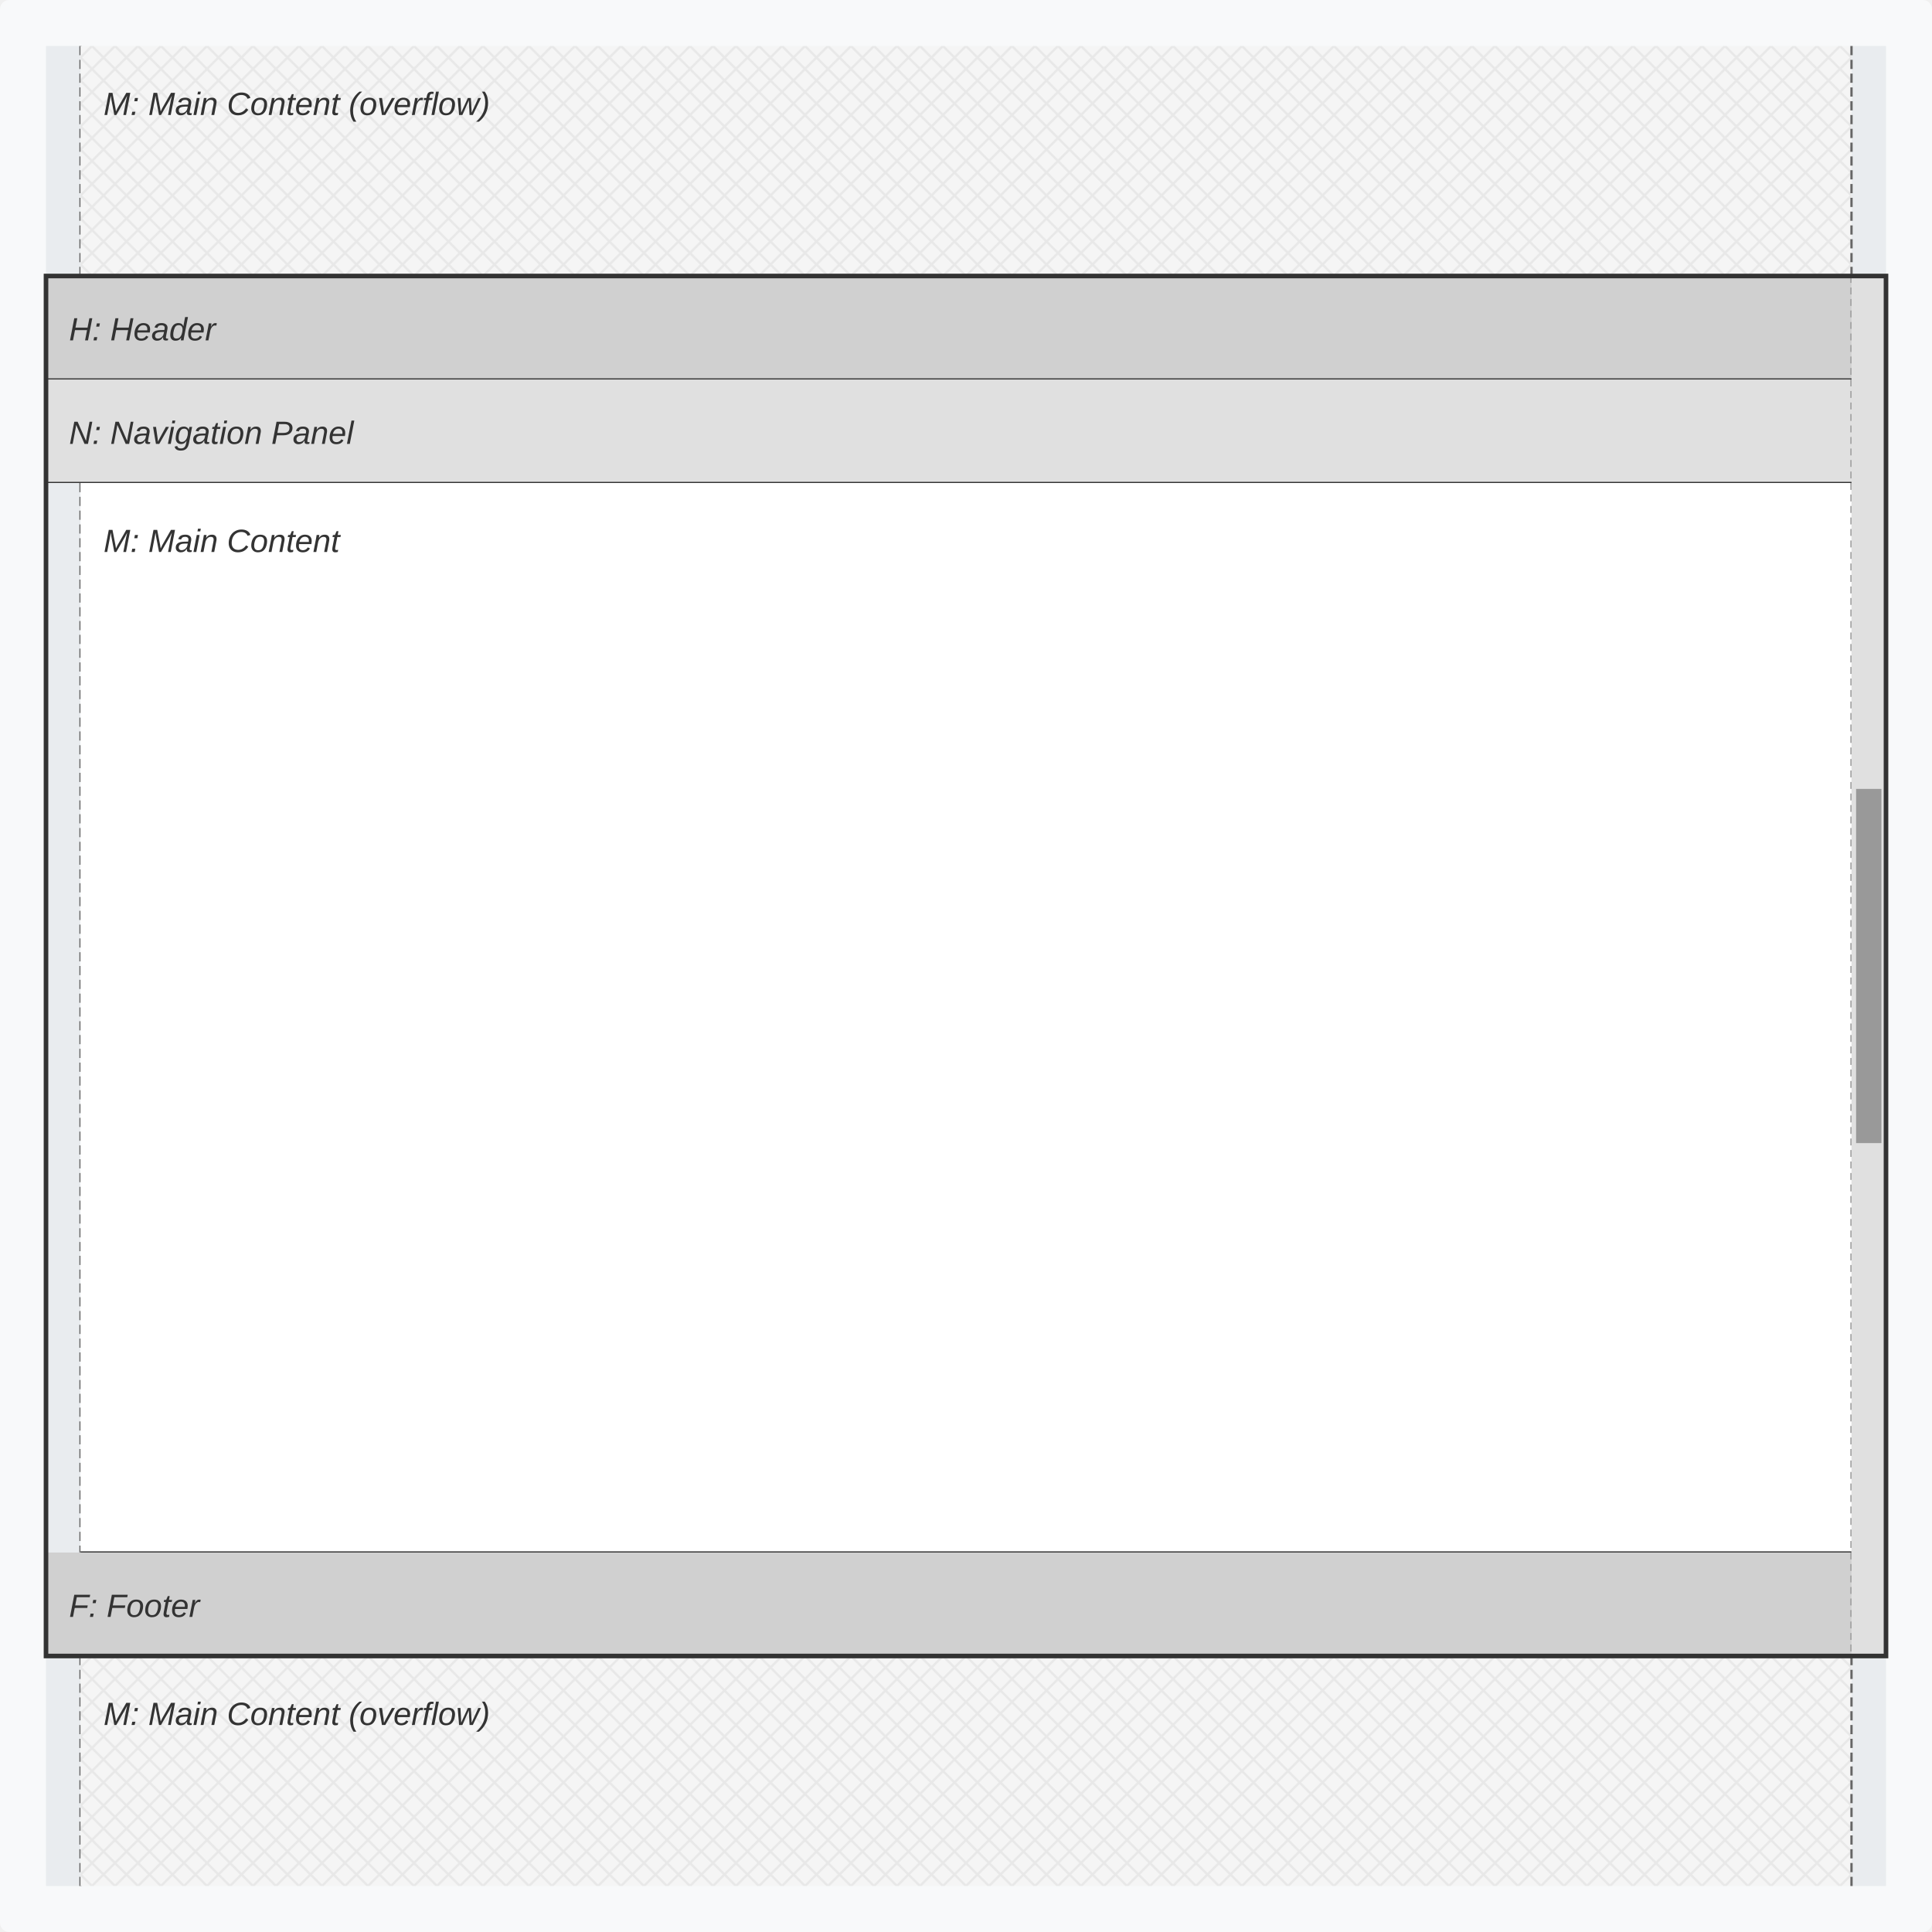
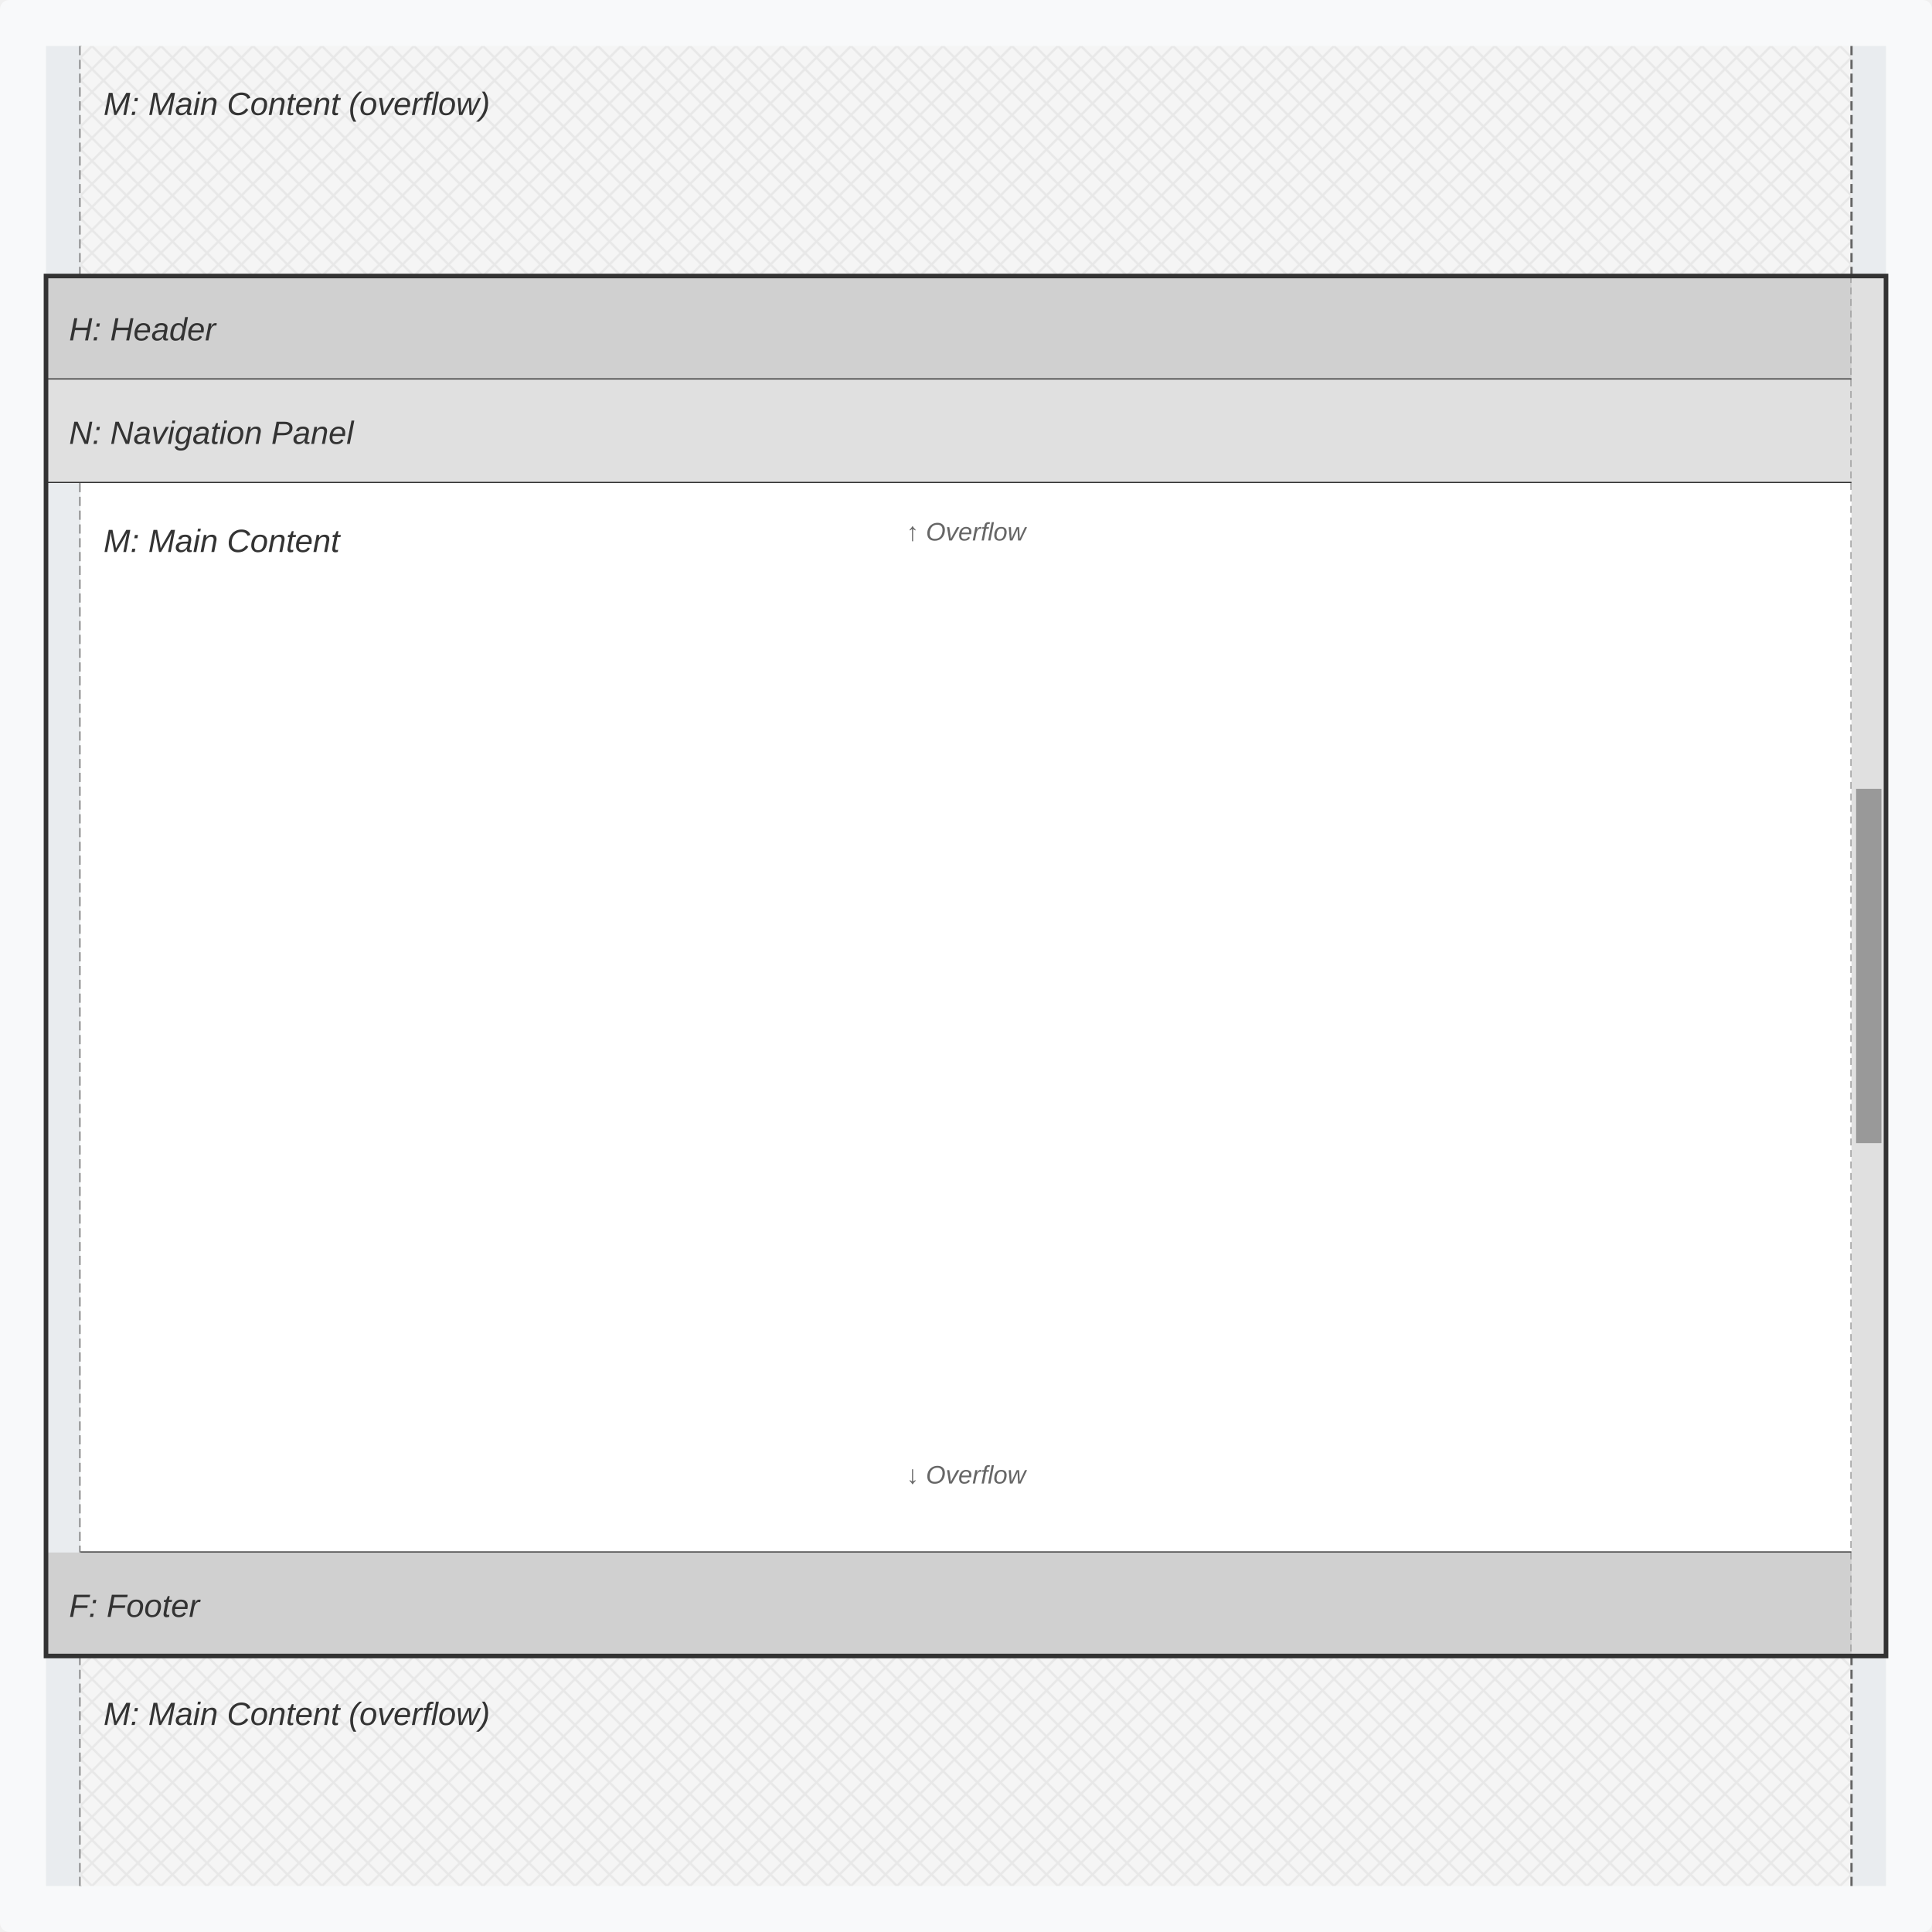
<svg xmlns="http://www.w3.org/2000/svg" viewBox="0 0 840 840" width="840" height="840">
  <defs>
    <pattern id="overflowPattern" patternUnits="userSpaceOnUse" width="10" height="10">
      <rect width="10" height="10" fill="#f5f5f5" />
      <path d="M 0,0 L 10,10 M 10,0 L 0,10" stroke="#e8e8e8" stroke-width="1" fill="none" />
    </pattern>
  </defs>
  <style>
    .container-bg { fill: #f8f9fa; }
    .main-screen-border { stroke: #333; stroke-width: 2; fill: none; }
    .block-border { stroke: #333; stroke-width: 1; fill: none; }
    .gutter-edge { stroke: #666; stroke-width: 1; stroke-dasharray: 4,2; fill: none; }
    .header { fill: #d0d0d0; }
    .nav { fill: #e0e0e0; }
    .content { fill: #ffffff; }
    .footer { fill: #d0d0d0; }
    .gutter { fill: #e9ecef; }
    .overflow-bg { fill: url(#overflowPattern); }
    .scrollbar-track { fill: #e0e0e0; }
    .scrollbar-thumb { fill: #999; }
    .scrollbar-border { stroke: #999; stroke-width: 1; stroke-dasharray: 3,2; fill: none; }
    .text { font-family: Arial, sans-serif; font-size: 14px; fill: #333; text-anchor: start; font-style: italic; }
+     .text-overflow { font-family: Arial, sans-serif; font-size: 11px; fill: #666; text-anchor: middle; font-style: italic; }
    .label { font-family: Arial, sans-serif; font-size: 10px; fill: #666; font-style: italic; }
  </style>
  <rect class="container-bg" x="0" y="0" width="840" height="840" rx="4" />
  <rect class="gutter" x="20" y="20" width="15" height="100" />
  <line x1="35" y1="20" x2="35" y2="120" class="gutter-edge" />
  <rect x="35" y="20" width="770" height="100" class="overflow-bg" />
  <text class="text" x="45" y="50">M: Main Content (overflow)</text>
  <rect class="gutter" x="805" y="20" width="15" height="100" />
  <line x1="805" y1="20" x2="805" y2="120" class="gutter-edge" />
  <rect class="header" x="20" y="120" width="800" height="45" />
  <text class="text" x="30" y="148">H: Header</text>
  <line x1="20" y1="165" x2="820" y2="165" class="block-border" />
  <rect class="nav" x="20" y="165" width="800" height="45" />
  <text class="text" x="30" y="193">N: Navigation Panel</text>
  <line x1="20" y1="210" x2="820" y2="210" class="block-border" />
  <rect class="gutter" x="20" y="210" width="15" height="465" />
  <line x1="35" y1="210" x2="35" y2="675" class="gutter-edge" />
  <rect class="content" x="35" y="210" width="770" height="465" />
  <text class="text" x="45" y="240">M: Main Content</text>
+   <text class="text-overflow" x="420" y="235">↑ Overflow</text>
+   <text class="text-overflow" x="420" y="645">↓ Overflow</text>
  <line x1="35" y1="675" x2="805" y2="675" class="block-border" />
  <rect class="footer" x="20" y="675" width="800" height="45" />
  <text class="text" x="30" y="703">F: Footer</text>
  <line x1="805" y1="120" x2="805" y2="720" class="scrollbar-border" />
  <rect x="805" y="120" width="15" height="600" class="scrollbar-track" />
  <rect x="807" y="343" width="11" height="154" class="scrollbar-thumb" />
  <rect class="gutter" x="20" y="720" width="15" height="100" />
  <line x1="35" y1="720" x2="35" y2="820" class="gutter-edge" />
  <rect x="35" y="720" width="770" height="100" class="overflow-bg" />
  <text class="text" x="45" y="750">M: Main Content (overflow)</text>
  <rect class="gutter" x="805" y="720" width="15" height="100" />
  <line x1="805" y1="720" x2="805" y2="820" class="gutter-edge" />
  <rect x="20" y="120" width="800" height="600" class="main-screen-border" />
</svg>
